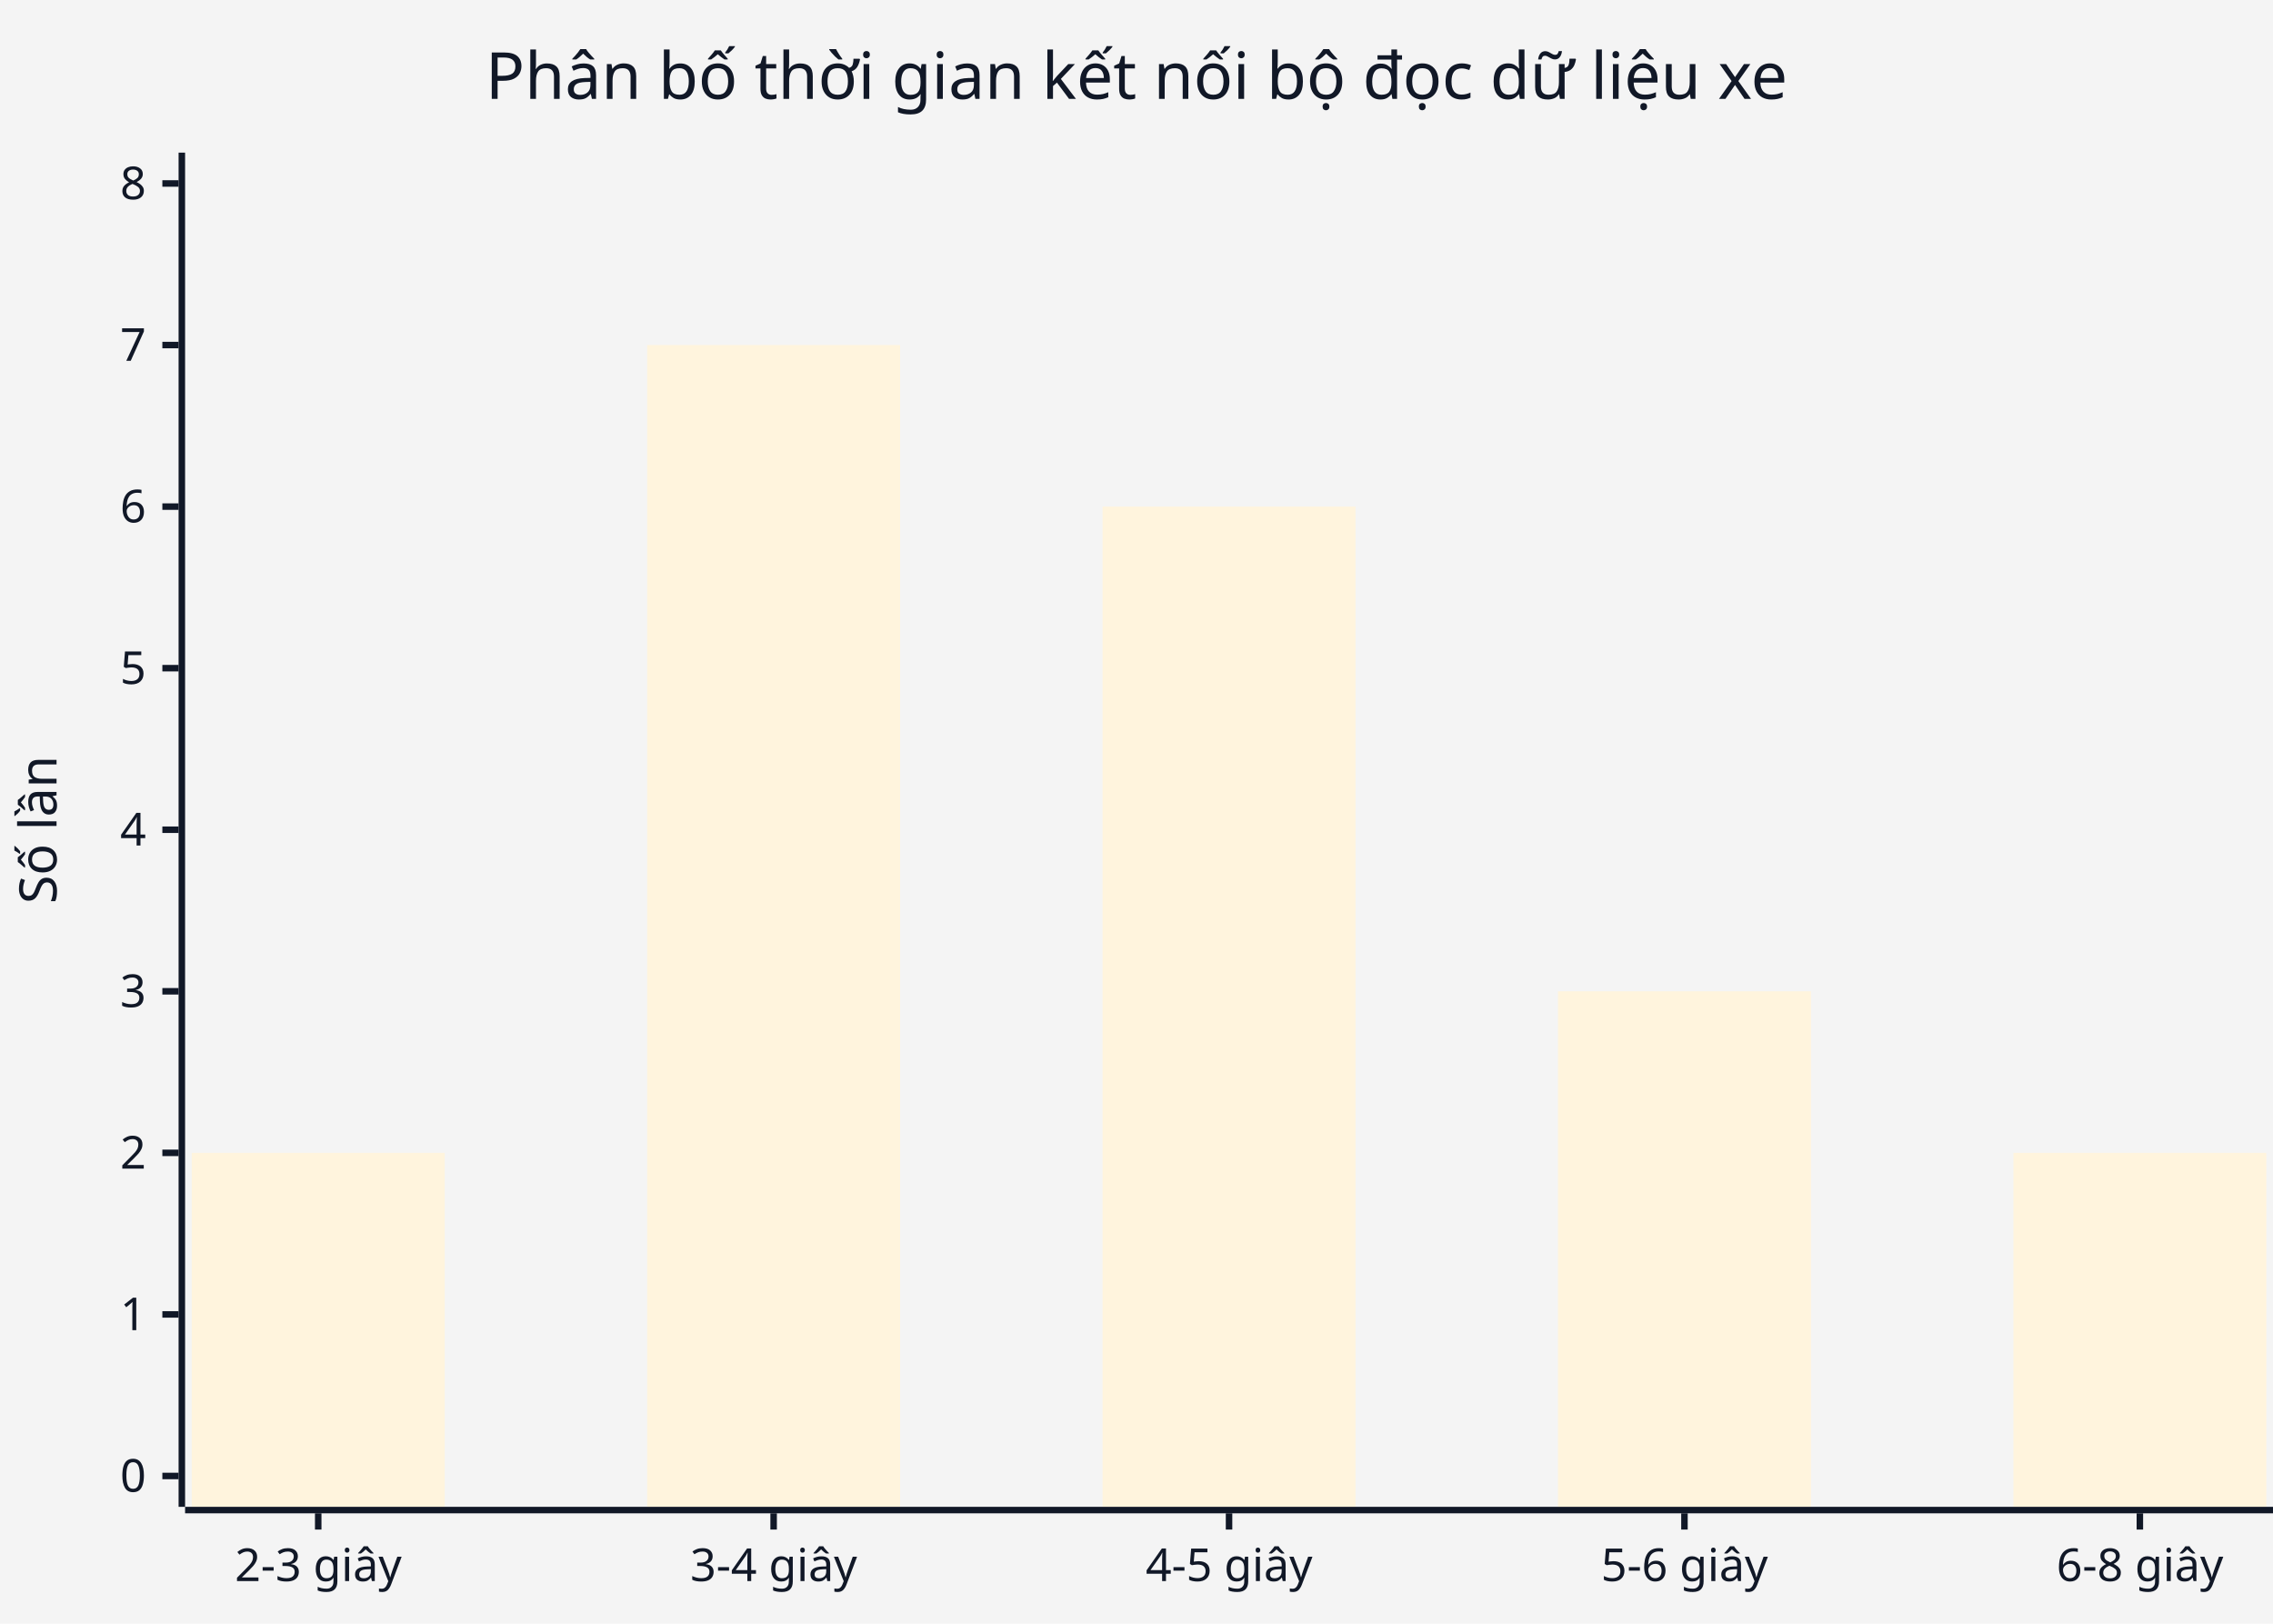
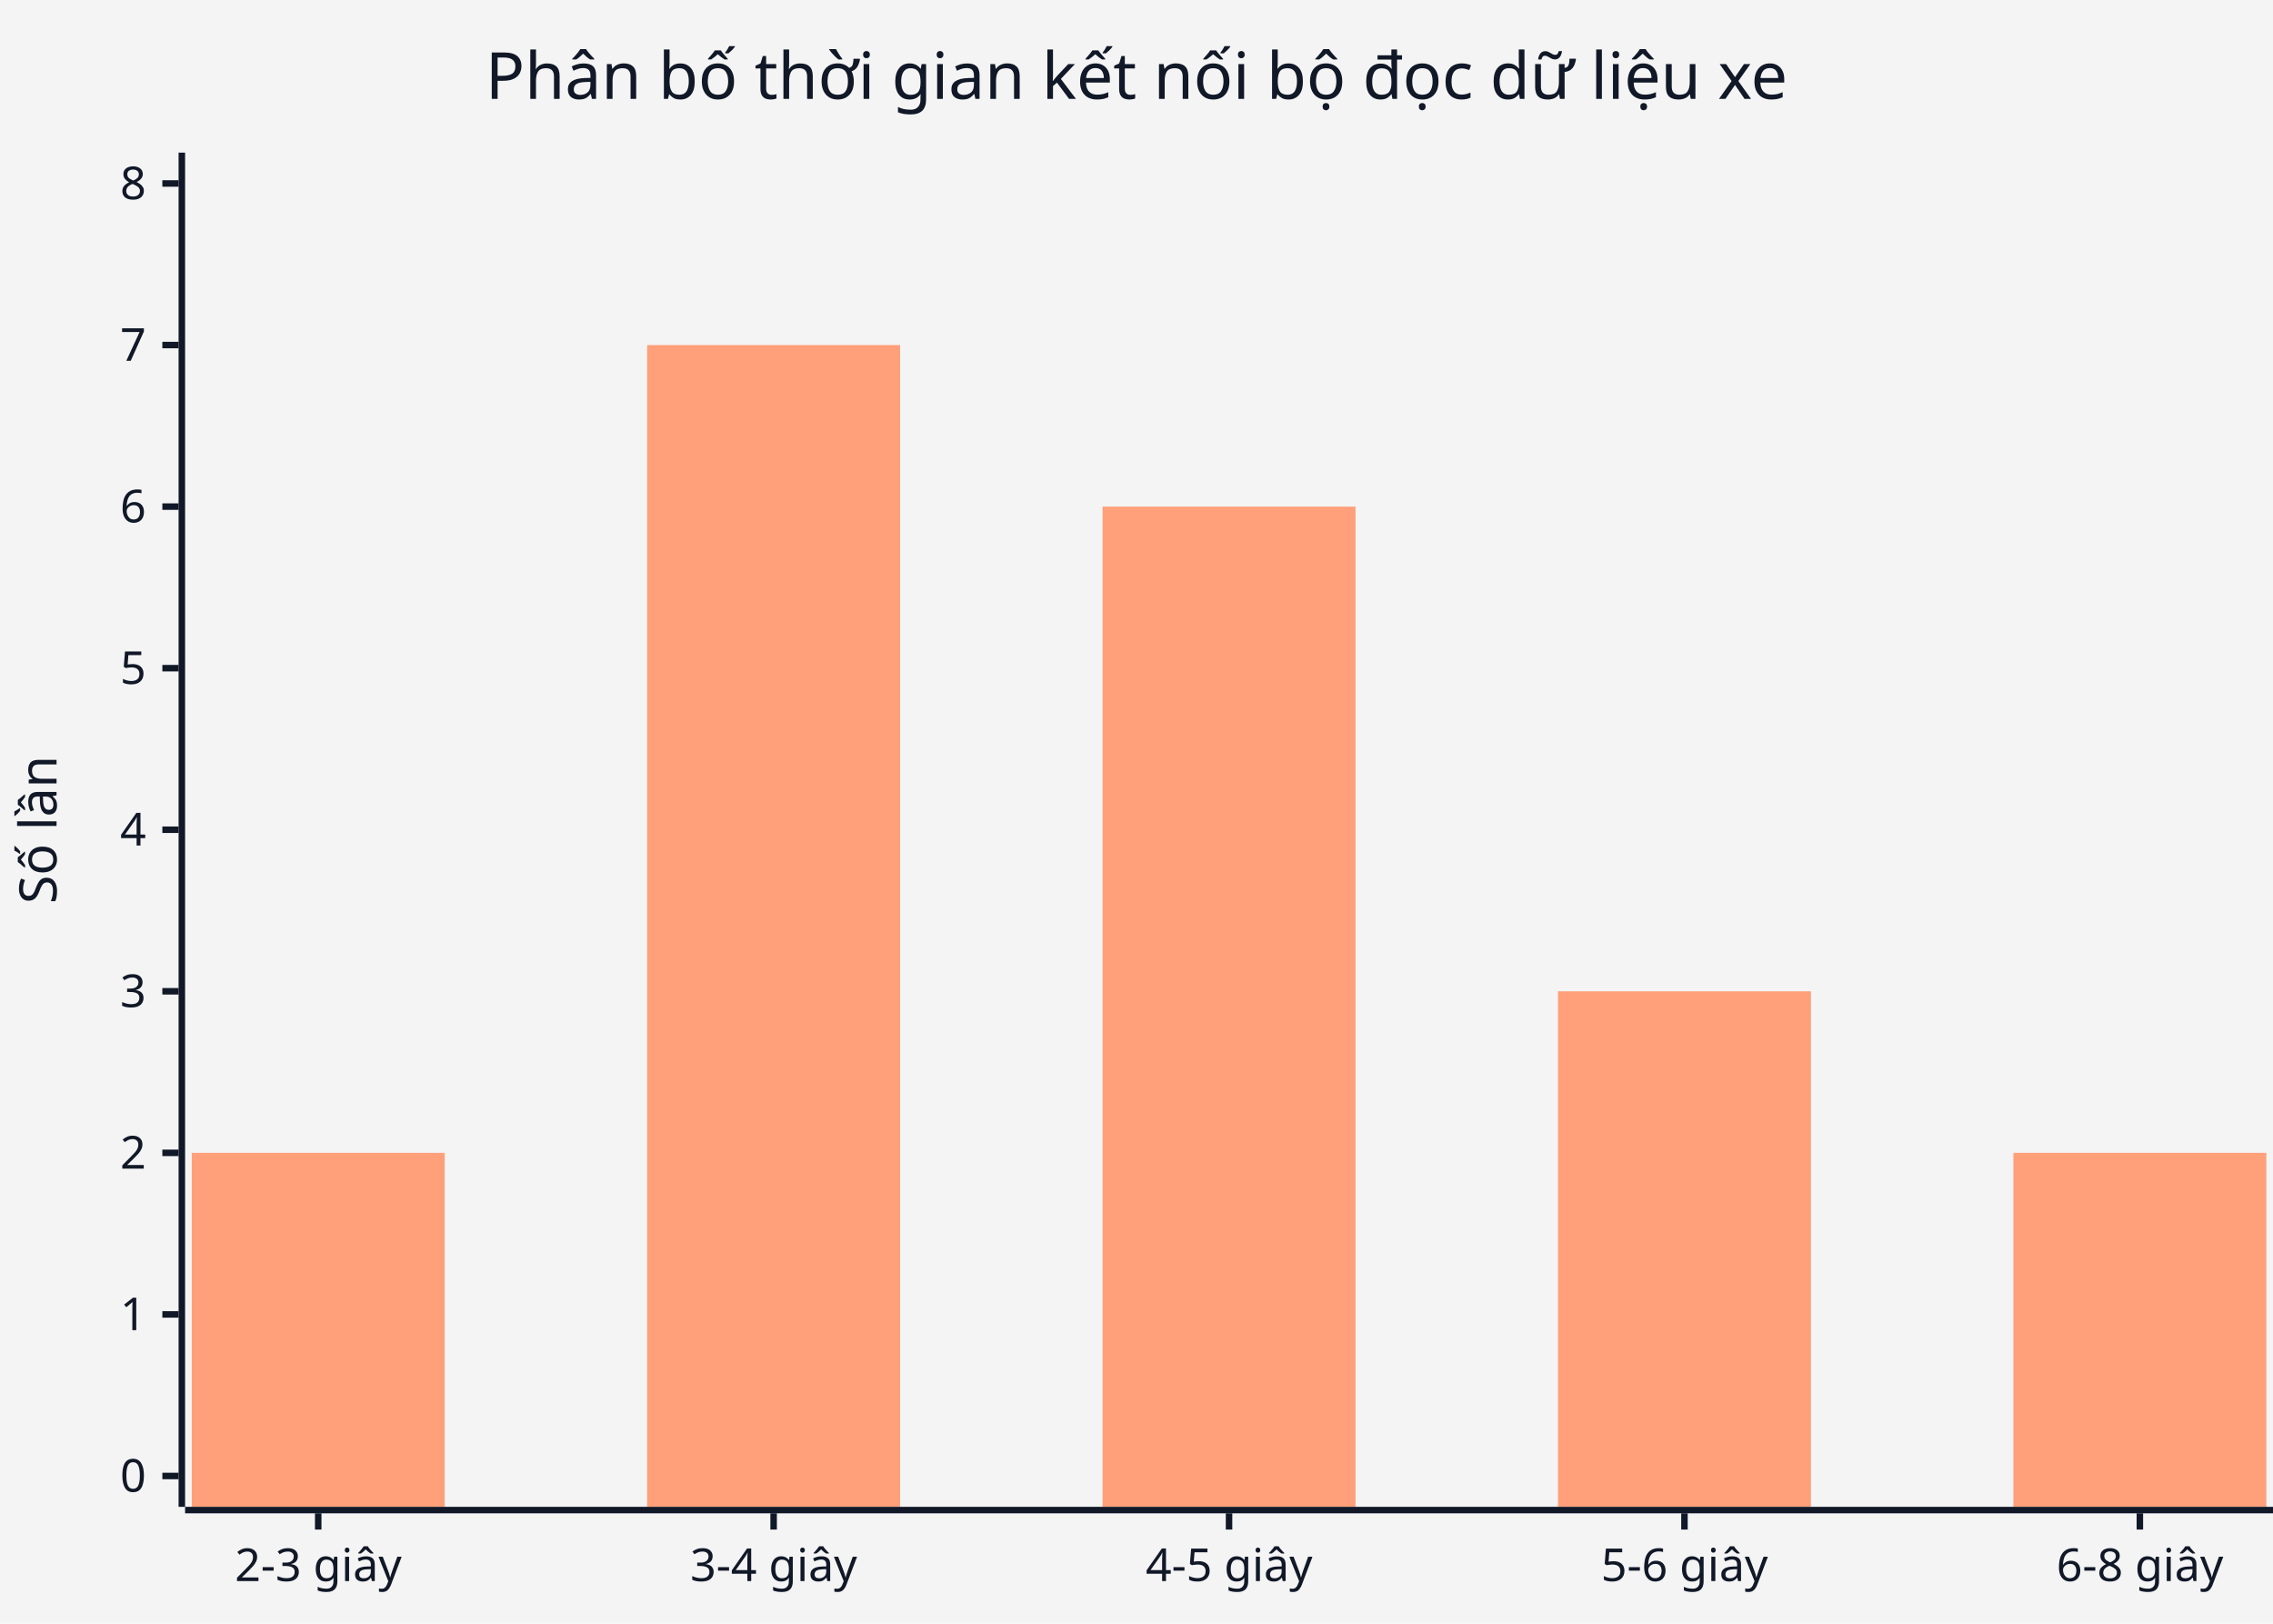
<svg xmlns="http://www.w3.org/2000/svg" id="my-svg" width="100%" style="max-width: 700px; background-color: white;" viewBox="0 0 700 500" role="graphics-document document" aria-roledescription="xychart">
  <style>#my-svg{font-family:Noto Sans,Segoe UI,Arial,sans-serif;font-size:22px;fill:#111827;}@keyframes edge-animation-frame{from{stroke-dashoffset:0;}}@keyframes dash{to{stroke-dashoffset:0;}}#my-svg .edge-animation-slow{stroke-dasharray:9,5!important;stroke-dashoffset:900;animation:dash 50s linear infinite;stroke-linecap:round;}#my-svg .edge-animation-fast{stroke-dasharray:9,5!important;stroke-dashoffset:900;animation:dash 20s linear infinite;stroke-linecap:round;}#my-svg .error-icon{fill:#eef2ff;}#my-svg .error-text{fill:#110d00;stroke:#110d00;}#my-svg .edge-thickness-normal{stroke-width:1px;}#my-svg .edge-thickness-thick{stroke-width:3.5px;}#my-svg .edge-pattern-solid{stroke-dasharray:0;}#my-svg .edge-thickness-invisible{stroke-width:0;fill:none;}#my-svg .edge-pattern-dashed{stroke-dasharray:3;}#my-svg .edge-pattern-dotted{stroke-dasharray:2;}#my-svg .marker{fill:#1f2937;stroke:#1f2937;}#my-svg .marker.cross{stroke:#1f2937;}#my-svg svg{font-family:Noto Sans,Segoe UI,Arial,sans-serif;font-size:22px;}#my-svg p{margin:0;}#my-svg .node .neo-node{stroke:#1f2937;}#my-svg [data-look="neo"].node rect,#my-svg [data-look="neo"].cluster rect,#my-svg [data-look="neo"].node polygon{stroke:url(#my-svg-gradient);filter:drop-shadow( 1px 2px 2px rgba(185,185,185,1));}#my-svg [data-look="neo"].node path{stroke:url(#my-svg-gradient);stroke-width:1px;}#my-svg [data-look="neo"].node .outer-path{filter:drop-shadow( 1px 2px 2px rgba(185,185,185,1));}#my-svg [data-look="neo"].node .neo-line path{stroke:#1f2937;filter:none;}#my-svg [data-look="neo"].node circle{stroke:url(#my-svg-gradient);filter:drop-shadow( 1px 2px 2px rgba(185,185,185,1));}#my-svg [data-look="neo"].node circle .state-start{fill:#000000;}#my-svg [data-look="neo"].icon-shape .icon{fill:url(#my-svg-gradient);filter:drop-shadow( 1px 2px 2px rgba(185,185,185,1));}#my-svg [data-look="neo"].icon-shape .icon-neo path{stroke:url(#my-svg-gradient);filter:drop-shadow( 1px 2px 2px rgba(185,185,185,1));}#my-svg :root{--mermaid-font-family:Noto Sans,Segoe UI,Arial,sans-serif;}</style>
  <g />
  <g class="main">
    <rect width="700" height="500" class="background" fill="#f4f4f4" />
    <g class="chart-title">
      <text x="0" y="0" fill="#111827" font-size="20" dominant-baseline="middle" text-anchor="middle" transform="translate(350, 23.5) rotate(0)">Phân bố thời gian kết nối bộ đọc dữ liệu xe</text>
    </g>
    <g class="plot">
      <g class="bar-plot-0">
-         <rect x="59.05" y="355" width="77.9" height="109" fill="#FFF4DD" stroke="#FFF4DD" stroke-width="0" />
-         <rect x="199.3" y="106.25" width="77.9" height="357.75" fill="#FFF4DD" stroke="#FFF4DD" stroke-width="0" />
-         <rect x="339.55" y="156" width="77.9" height="308" fill="#FFF4DD" stroke="#FFF4DD" stroke-width="0" />
-         <rect x="479.8" y="305.25" width="77.9" height="158.75" fill="#FFF4DD" stroke="#FFF4DD" stroke-width="0" />
-         <rect x="620.05" y="355" width="77.9" height="109" fill="#FFF4DD" stroke="#FFF4DD" stroke-width="0" />
+         <rect x="59.05" y="355" width="77.9" height="109" fill="#FFA07A" stroke="#FFA07A" stroke-width="0" />
+         <rect x="199.3" y="106.25" width="77.9" height="357.75" fill="#FFA07A" stroke="#FFA07A" stroke-width="0" />
+         <rect x="339.55" y="156" width="77.9" height="308" fill="#FFA07A" stroke="#FFA07A" stroke-width="0" />
+         <rect x="479.8" y="305.25" width="77.9" height="158.75" fill="#FFA07A" stroke="#FFA07A" stroke-width="0" />
+         <rect x="620.05" y="355" width="77.9" height="109" fill="#FFA07A" stroke="#FFA07A" stroke-width="0" />
      </g>
    </g>
    <g class="bottom-axis">
      <g class="axis-line">
        <path d="M 57,465 L 700,465" fill="none" stroke="#111827" stroke-width="2" />
      </g>
      <g class="label">
        <text x="0" y="0" fill="#111827" font-size="14" dominant-baseline="text-before-edge" text-anchor="middle" transform="translate(98, 476) rotate(0)">2-3 giây</text>
        <text x="0" y="0" fill="#111827" font-size="14" dominant-baseline="text-before-edge" text-anchor="middle" transform="translate(238.25, 476) rotate(0)">3-4 giây</text>
        <text x="0" y="0" fill="#111827" font-size="14" dominant-baseline="text-before-edge" text-anchor="middle" transform="translate(378.5, 476) rotate(0)">4-5 giây</text>
        <text x="0" y="0" fill="#111827" font-size="14" dominant-baseline="text-before-edge" text-anchor="middle" transform="translate(518.75, 476) rotate(0)">5-6 giây</text>
        <text x="0" y="0" fill="#111827" font-size="14" dominant-baseline="text-before-edge" text-anchor="middle" transform="translate(659, 476) rotate(0)">6-8 giây</text>
      </g>
      <g class="ticks">
        <path d="M 98,466 L 98,471" fill="none" stroke="#111827" stroke-width="2" />
        <path d="M 238.25,466 L 238.25,471" fill="none" stroke="#111827" stroke-width="2" />
        <path d="M 378.5,466 L 378.5,471" fill="none" stroke="#111827" stroke-width="2" />
        <path d="M 518.75,466 L 518.75,471" fill="none" stroke="#111827" stroke-width="2" />
        <path d="M 659,466 L 659,471" fill="none" stroke="#111827" stroke-width="2" />
      </g>
    </g>
    <g class="left-axis">
      <g class="axisl-line">
        <path d="M 56,47 L 56,464" fill="none" stroke="#111827" stroke-width="2" />
      </g>
      <g class="label">
        <text x="0" y="0" fill="#111827" font-size="14" dominant-baseline="middle" text-anchor="end" transform="translate(45, 56.5) rotate(0)">8</text>
        <text x="0" y="0" fill="#111827" font-size="14" dominant-baseline="middle" text-anchor="end" transform="translate(45, 106.25) rotate(0)">7</text>
        <text x="0" y="0" fill="#111827" font-size="14" dominant-baseline="middle" text-anchor="end" transform="translate(45, 156) rotate(0)">6</text>
        <text x="0" y="0" fill="#111827" font-size="14" dominant-baseline="middle" text-anchor="end" transform="translate(45, 205.75) rotate(0)">5</text>
        <text x="0" y="0" fill="#111827" font-size="14" dominant-baseline="middle" text-anchor="end" transform="translate(45, 255.5) rotate(0)">4</text>
        <text x="0" y="0" fill="#111827" font-size="14" dominant-baseline="middle" text-anchor="end" transform="translate(45, 305.25) rotate(0)">3</text>
        <text x="0" y="0" fill="#111827" font-size="14" dominant-baseline="middle" text-anchor="end" transform="translate(45, 355) rotate(0)">2</text>
        <text x="0" y="0" fill="#111827" font-size="14" dominant-baseline="middle" text-anchor="end" transform="translate(45, 404.75) rotate(0)">1</text>
        <text x="0" y="0" fill="#111827" font-size="14" dominant-baseline="middle" text-anchor="end" transform="translate(45, 454.5) rotate(0)">0</text>
      </g>
      <g class="ticks">
        <path d="M 55,56.5 L 50,56.5" fill="none" stroke="#111827" stroke-width="2" />
        <path d="M 55,106.25 L 50,106.25" fill="none" stroke="#111827" stroke-width="2" />
        <path d="M 55,156 L 50,156" fill="none" stroke="#111827" stroke-width="2" />
        <path d="M 55,205.75 L 50,205.75" fill="none" stroke="#111827" stroke-width="2" />
        <path d="M 55,255.5 L 50,255.5" fill="none" stroke="#111827" stroke-width="2" />
        <path d="M 55,305.25 L 50,305.25" fill="none" stroke="#111827" stroke-width="2" />
        <path d="M 55,355 L 50,355" fill="none" stroke="#111827" stroke-width="2" />
        <path d="M 55,404.75 L 50,404.75" fill="none" stroke="#111827" stroke-width="2" />
        <path d="M 55,454.5 L 50,454.5" fill="none" stroke="#111827" stroke-width="2" />
      </g>
      <g class="title">
        <text x="0" y="0" fill="#111827" font-size="16" dominant-baseline="text-before-edge" text-anchor="middle" transform="translate(5, 255.5) rotate(270)">Số lần</text>
      </g>
    </g>
  </g>
  <g class="mermaid-tmp-group" />
</svg>
